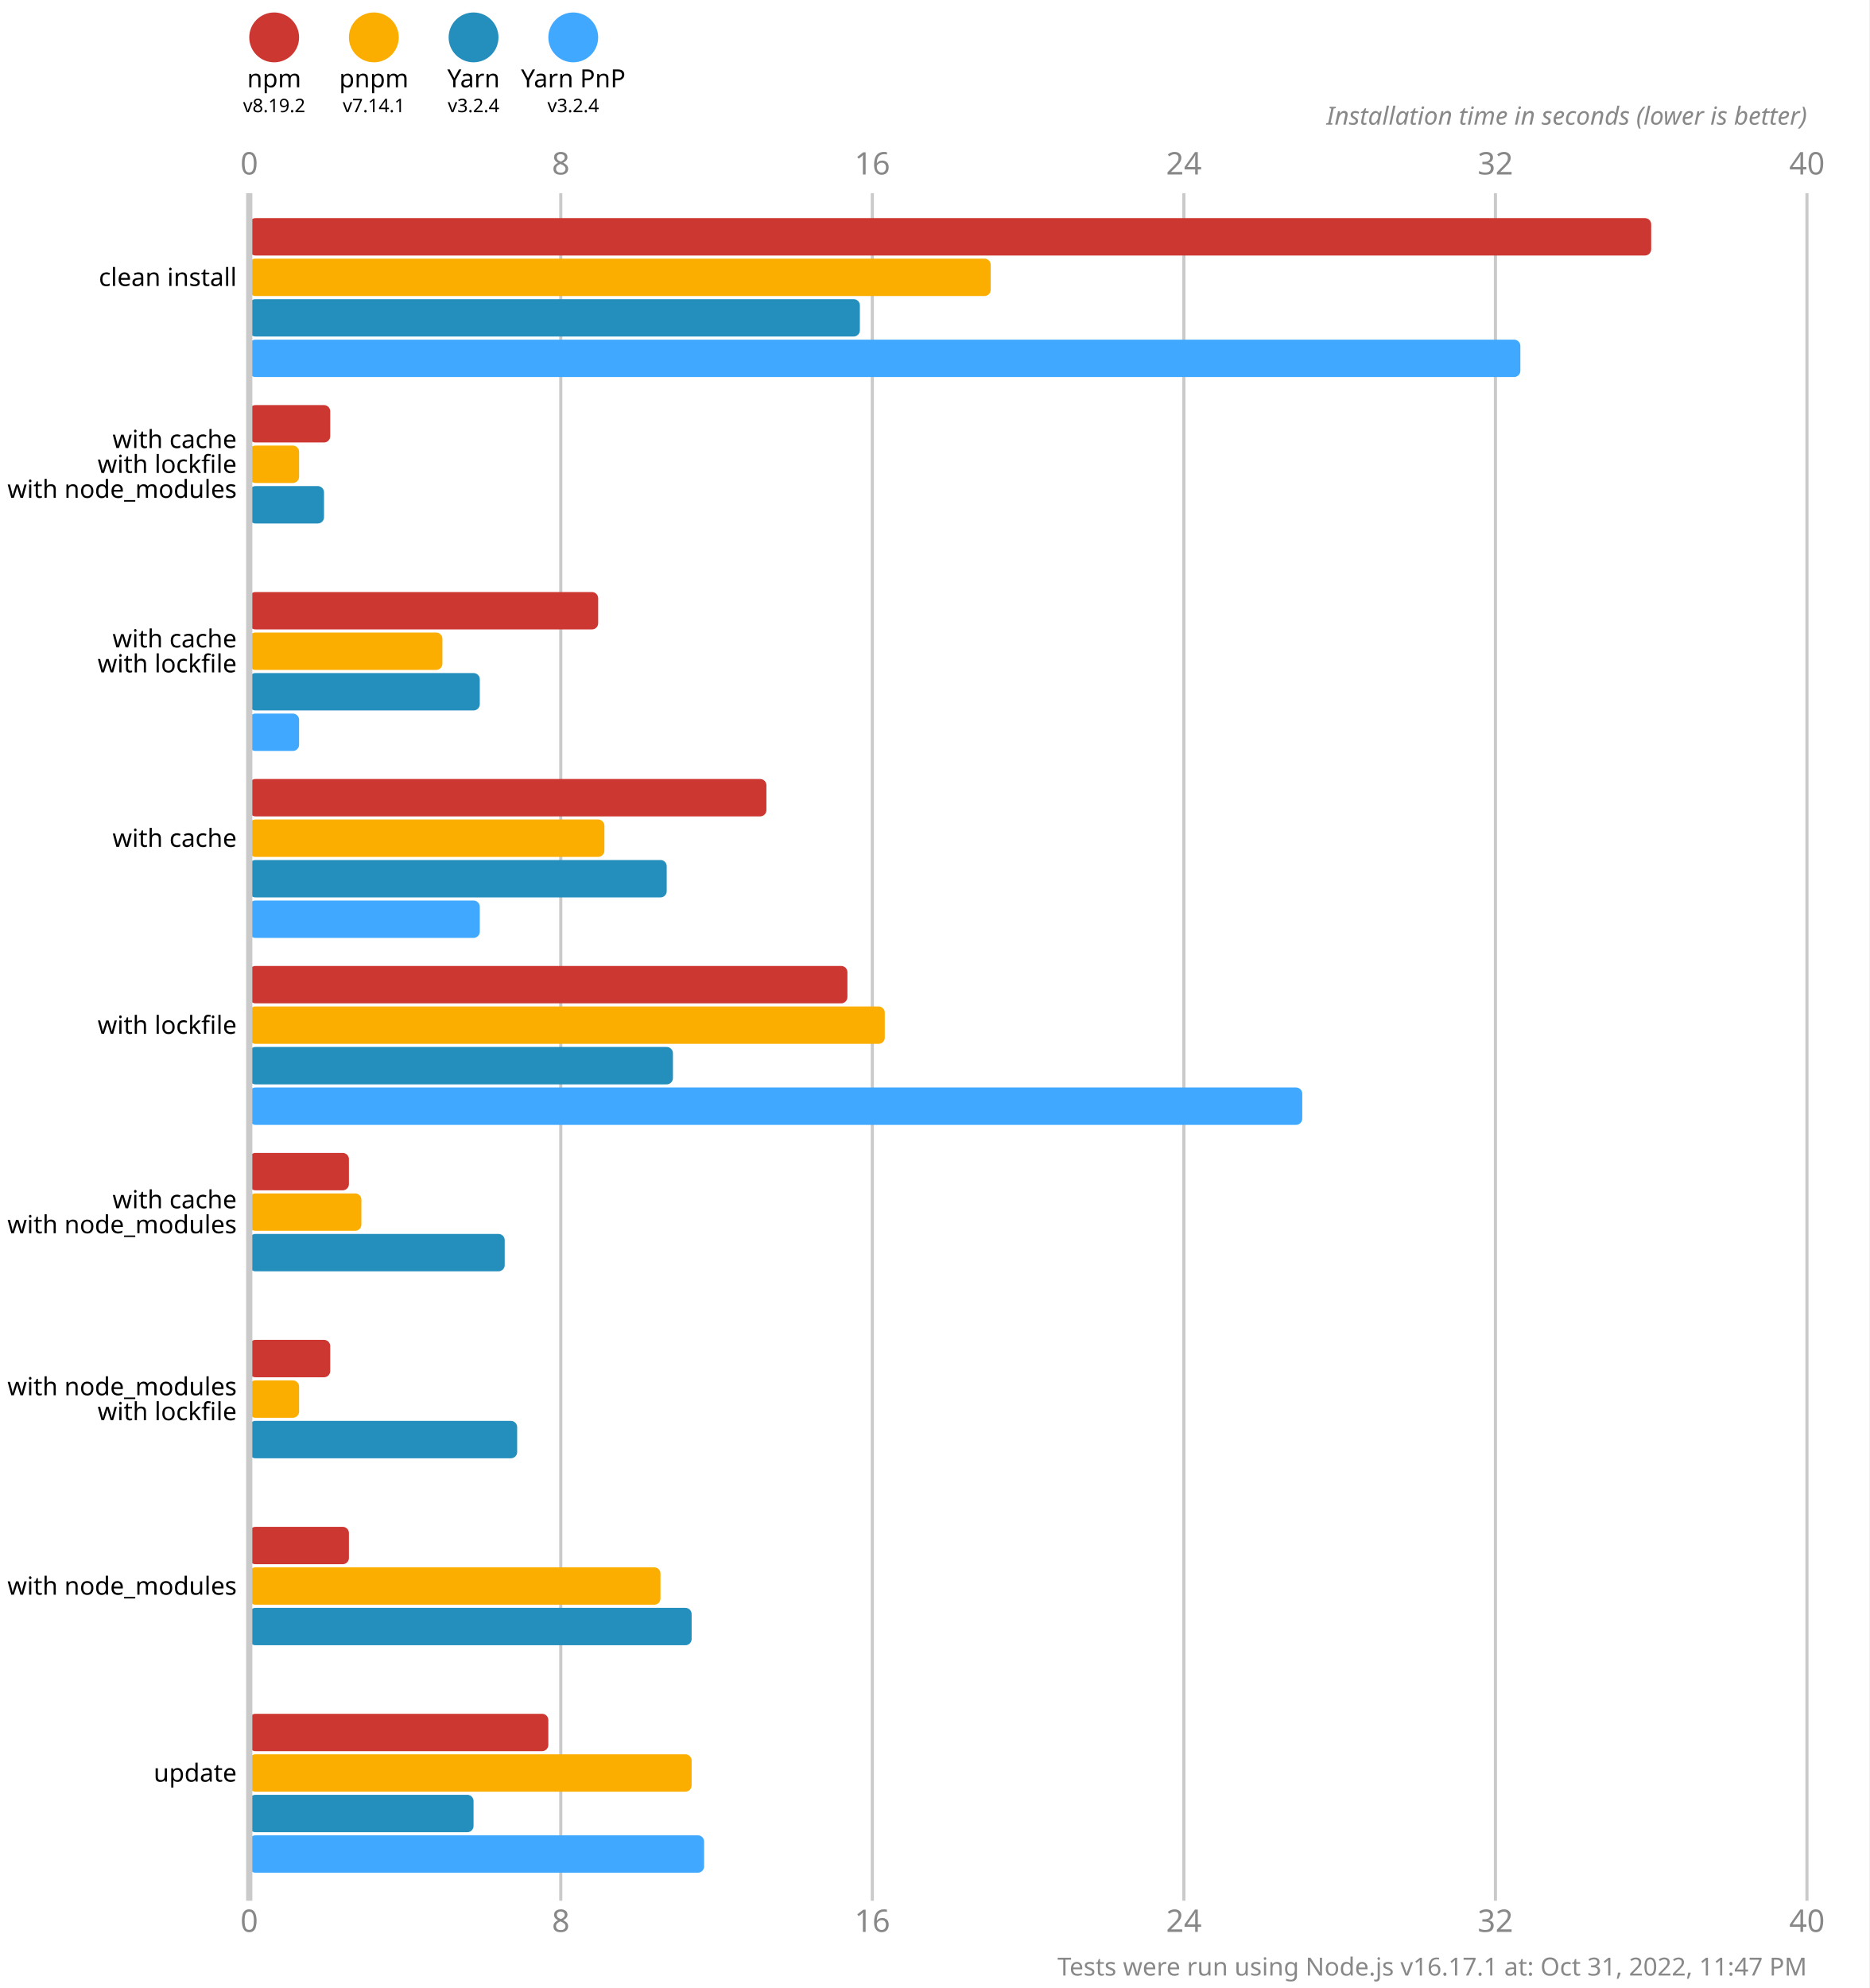
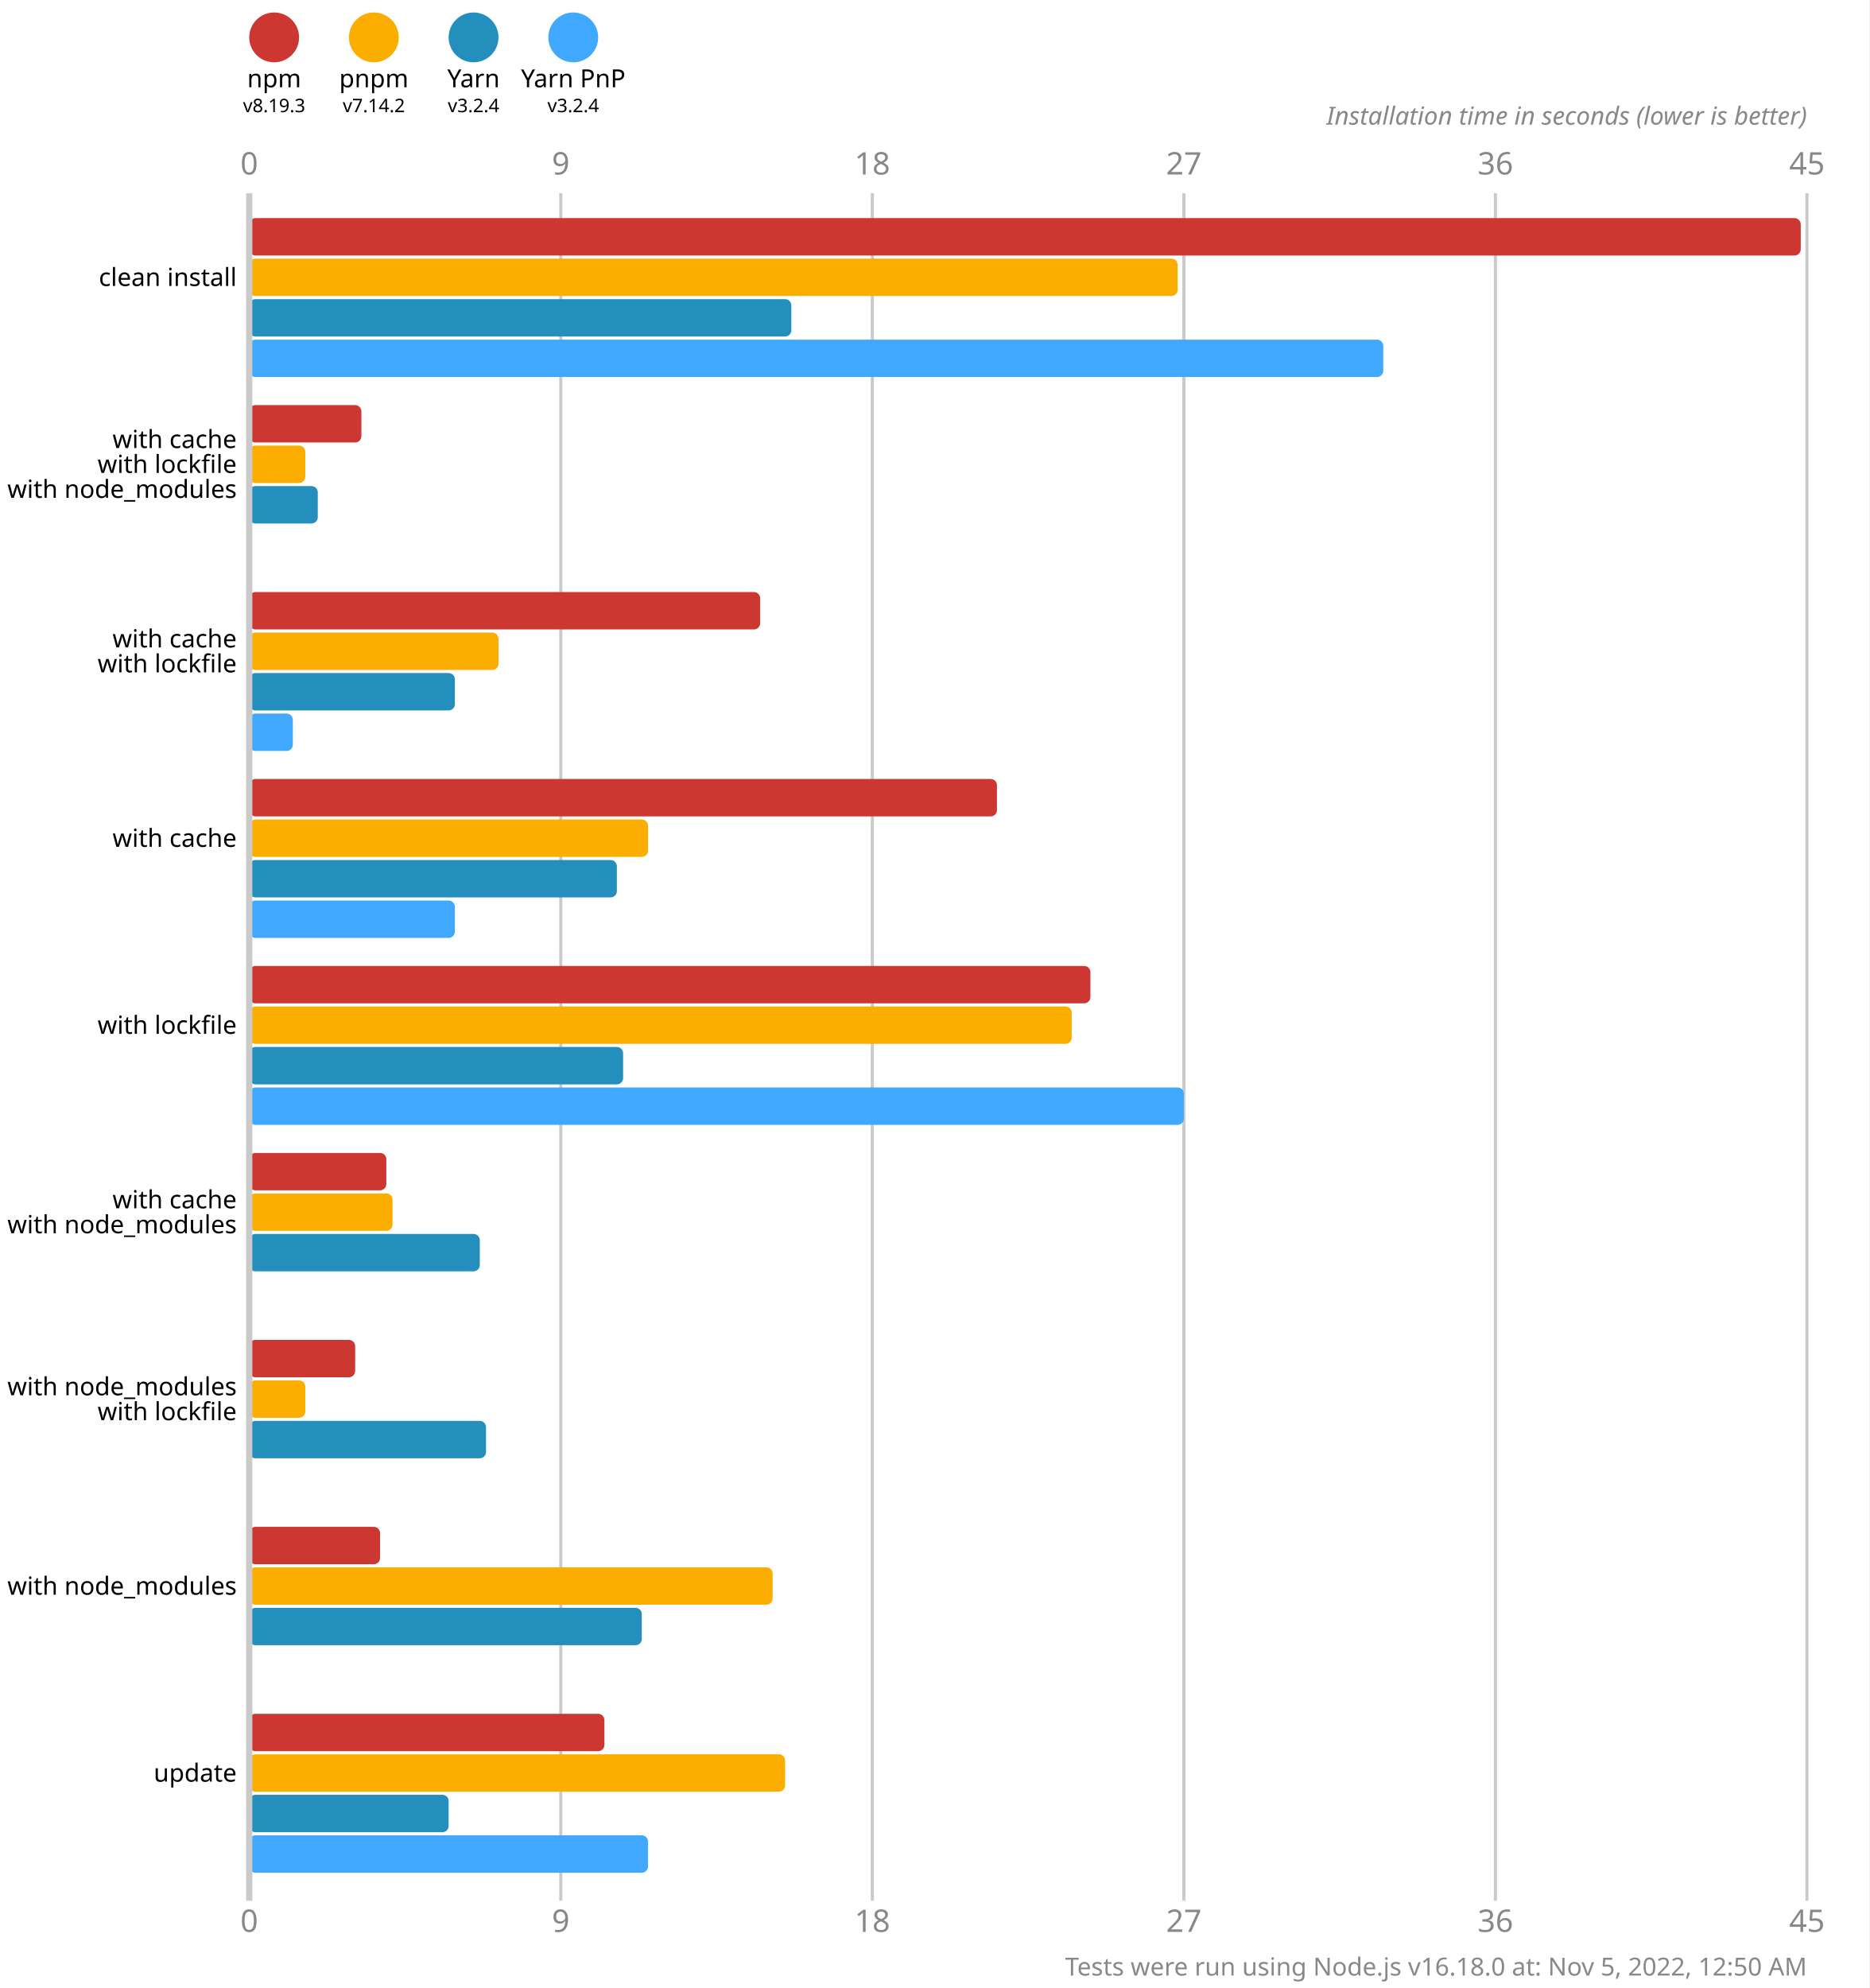
<svg xmlns="http://www.w3.org/2000/svg" version="1.1" viewBox="0 0 300 319">
  <style>
    .font { font-family: sans-serif; }
    .s3 { font-size: 3px; }
    .s4 { font-size: 4px; }
    .s5 { font-size: 5px; }
    .line { stroke: #cacaca; }
    .width { stroke-width: 0.5; }
    .text { fill: #888; }
  </style>
  <rect x="0" y="0" width="300" height="319" fill="#fff" />
  <circle cx="44" cy="6" r="4" fill="#cd3731" />
  <text x="44" y="14" class="font s4" text-anchor="middle">npm</text>
-   <text x="44" y="18" class="font s3" text-anchor="middle">v8.19.2</text>
+   <text x="44" y="18" class="font s3" text-anchor="middle">v8.19.3</text>
  <circle cx="60" cy="6" r="4" fill="#fbae00" />
  <text x="60" y="14" class="font s4" text-anchor="middle">pnpm</text>
-   <text x="60" y="18" class="font s3" text-anchor="middle">v7.14.1</text>
+   <text x="60" y="18" class="font s3" text-anchor="middle">v7.14.2</text>
  <circle cx="76" cy="6" r="4" fill="#248ebd" />
  <text x="76" y="14" class="font s4" text-anchor="middle">Yarn</text>
  <text x="76" y="18" class="font s3" text-anchor="middle">v3.2.4</text>
  <circle cx="92" cy="6" r="4" fill="#40a9ff" />
  <text x="92" y="14" class="font s4" text-anchor="middle">Yarn PnP</text>
  <text x="92" y="18" class="font s3" text-anchor="middle">v3.2.4</text>
  <text x="40" y="28" class="font s5 text" text-anchor="middle">0</text>
  <text x="40" y="310" class="font s5 text" text-anchor="middle">0</text>
  <line x1="90" y1="31" x2="90" y2="305" class="line width" />
-   <text x="90" y="28" class="font s5 text" text-anchor="middle">8</text>
-   <text x="90" y="310" class="font s5 text" text-anchor="middle">8</text>
+   <text x="90" y="28" class="font s5 text" text-anchor="middle">9</text>
+   <text x="90" y="310" class="font s5 text" text-anchor="middle">9</text>
  <line x1="140" y1="31" x2="140" y2="305" class="line width" />
-   <text x="140" y="28" class="font s5 text" text-anchor="middle">16</text>
-   <text x="140" y="310" class="font s5 text" text-anchor="middle">16</text>
+   <text x="140" y="28" class="font s5 text" text-anchor="middle">18</text>
+   <text x="140" y="310" class="font s5 text" text-anchor="middle">18</text>
  <line x1="190" y1="31" x2="190" y2="305" class="line width" />
-   <text x="190" y="28" class="font s5 text" text-anchor="middle">24</text>
-   <text x="190" y="310" class="font s5 text" text-anchor="middle">24</text>
+   <text x="190" y="28" class="font s5 text" text-anchor="middle">27</text>
+   <text x="190" y="310" class="font s5 text" text-anchor="middle">27</text>
  <line x1="240" y1="31" x2="240" y2="305" class="line width" />
-   <text x="240" y="28" class="font s5 text" text-anchor="middle">32</text>
-   <text x="240" y="310" class="font s5 text" text-anchor="middle">32</text>
+   <text x="240" y="28" class="font s5 text" text-anchor="middle">36</text>
+   <text x="240" y="310" class="font s5 text" text-anchor="middle">36</text>
  <line x1="290" y1="31" x2="290" y2="305" class="line width" />
-   <text x="290" y="28" class="font s5 text" text-anchor="middle">40</text>
-   <text x="290" y="310" class="font s5 text" text-anchor="middle">40</text>
+   <text x="290" y="28" class="font s5 text" text-anchor="middle">45</text>
+   <text x="290" y="310" class="font s5 text" text-anchor="middle">45</text>
  <text x="290" y="20" class="font s4 text" font-style="italic" text-anchor="end">Installation time in seconds (lower is better)</text>
-   <rect x="40" y="35" width="225" height="6" fill="#cd3731" rx="1" ry="1" />
-   <rect x="40" y="41.5" width="119" height="6" fill="#fbae00" rx="1" ry="1" />
-   <rect x="40" y="48" width="98" height="6" fill="#248ebd" rx="1" ry="1" />
-   <rect x="40" y="54.5" width="204" height="6" fill="#40a9ff" rx="1" ry="1" />
-   <rect x="40" y="65" width="13" height="6" fill="#cd3731" rx="1" ry="1" />
-   <rect x="40" y="71.5" width="8" height="6" fill="#fbae00" rx="1" ry="1" />
-   <rect x="40" y="78" width="12" height="6" fill="#248ebd" rx="1" ry="1" />
+   <rect x="40" y="35" width="249" height="6" fill="#cd3731" rx="1" ry="1" />
+   <rect x="40" y="41.5" width="149" height="6" fill="#fbae00" rx="1" ry="1" />
+   <rect x="40" y="48" width="87" height="6" fill="#248ebd" rx="1" ry="1" />
+   <rect x="40" y="54.5" width="182" height="6" fill="#40a9ff" rx="1" ry="1" />
+   <rect x="40" y="65" width="18" height="6" fill="#cd3731" rx="1" ry="1" />
+   <rect x="40" y="71.5" width="9" height="6" fill="#fbae00" rx="1" ry="1" />
+   <rect x="40" y="78" width="11" height="6" fill="#248ebd" rx="1" ry="1" />
  <rect x="40" y="84.5" width="0" height="6" fill="#40a9ff" rx="1" ry="1" />
-   <rect x="40" y="95" width="56" height="6" fill="#cd3731" rx="1" ry="1" />
-   <rect x="40" y="101.5" width="31" height="6" fill="#fbae00" rx="1" ry="1" />
-   <rect x="40" y="108" width="37" height="6" fill="#248ebd" rx="1" ry="1" />
-   <rect x="40" y="114.5" width="8" height="6" fill="#40a9ff" rx="1" ry="1" />
-   <rect x="40" y="125" width="83" height="6" fill="#cd3731" rx="1" ry="1" />
-   <rect x="40" y="131.5" width="57" height="6" fill="#fbae00" rx="1" ry="1" />
-   <rect x="40" y="138" width="67" height="6" fill="#248ebd" rx="1" ry="1" />
-   <rect x="40" y="144.5" width="37" height="6" fill="#40a9ff" rx="1" ry="1" />
-   <rect x="40" y="155" width="96" height="6" fill="#cd3731" rx="1" ry="1" />
-   <rect x="40" y="161.5" width="102" height="6" fill="#fbae00" rx="1" ry="1" />
-   <rect x="40" y="168" width="68" height="6" fill="#248ebd" rx="1" ry="1" />
-   <rect x="40" y="174.5" width="169" height="6" fill="#40a9ff" rx="1" ry="1" />
-   <rect x="40" y="185" width="16" height="6" fill="#cd3731" rx="1" ry="1" />
-   <rect x="40" y="191.5" width="18" height="6" fill="#fbae00" rx="1" ry="1" />
-   <rect x="40" y="198" width="41" height="6" fill="#248ebd" rx="1" ry="1" />
+   <rect x="40" y="95" width="82" height="6" fill="#cd3731" rx="1" ry="1" />
+   <rect x="40" y="101.5" width="40" height="6" fill="#fbae00" rx="1" ry="1" />
+   <rect x="40" y="108" width="33" height="6" fill="#248ebd" rx="1" ry="1" />
+   <rect x="40" y="114.5" width="7" height="6" fill="#40a9ff" rx="1" ry="1" />
+   <rect x="40" y="125" width="120" height="6" fill="#cd3731" rx="1" ry="1" />
+   <rect x="40" y="131.5" width="64" height="6" fill="#fbae00" rx="1" ry="1" />
+   <rect x="40" y="138" width="59" height="6" fill="#248ebd" rx="1" ry="1" />
+   <rect x="40" y="144.5" width="33" height="6" fill="#40a9ff" rx="1" ry="1" />
+   <rect x="40" y="155" width="135" height="6" fill="#cd3731" rx="1" ry="1" />
+   <rect x="40" y="161.5" width="132" height="6" fill="#fbae00" rx="1" ry="1" />
+   <rect x="40" y="168" width="60" height="6" fill="#248ebd" rx="1" ry="1" />
+   <rect x="40" y="174.5" width="150" height="6" fill="#40a9ff" rx="1" ry="1" />
+   <rect x="40" y="185" width="22" height="6" fill="#cd3731" rx="1" ry="1" />
+   <rect x="40" y="191.5" width="23" height="6" fill="#fbae00" rx="1" ry="1" />
+   <rect x="40" y="198" width="37" height="6" fill="#248ebd" rx="1" ry="1" />
  <rect x="40" y="204.5" width="0" height="6" fill="#40a9ff" rx="1" ry="1" />
-   <rect x="40" y="215" width="13" height="6" fill="#cd3731" rx="1" ry="1" />
-   <rect x="40" y="221.5" width="8" height="6" fill="#fbae00" rx="1" ry="1" />
-   <rect x="40" y="228" width="43" height="6" fill="#248ebd" rx="1" ry="1" />
+   <rect x="40" y="215" width="17" height="6" fill="#cd3731" rx="1" ry="1" />
+   <rect x="40" y="221.5" width="9" height="6" fill="#fbae00" rx="1" ry="1" />
+   <rect x="40" y="228" width="38" height="6" fill="#248ebd" rx="1" ry="1" />
  <rect x="40" y="234.5" width="0" height="6" fill="#40a9ff" rx="1" ry="1" />
-   <rect x="40" y="245" width="16" height="6" fill="#cd3731" rx="1" ry="1" />
-   <rect x="40" y="251.5" width="66" height="6" fill="#fbae00" rx="1" ry="1" />
-   <rect x="40" y="258" width="71" height="6" fill="#248ebd" rx="1" ry="1" />
+   <rect x="40" y="245" width="21" height="6" fill="#cd3731" rx="1" ry="1" />
+   <rect x="40" y="251.5" width="84" height="6" fill="#fbae00" rx="1" ry="1" />
+   <rect x="40" y="258" width="63" height="6" fill="#248ebd" rx="1" ry="1" />
  <rect x="40" y="264.5" width="0" height="6" fill="#40a9ff" rx="1" ry="1" />
-   <rect x="40" y="275" width="48" height="6" fill="#cd3731" rx="1" ry="1" />
-   <rect x="40" y="281.5" width="71" height="6" fill="#fbae00" rx="1" ry="1" />
-   <rect x="40" y="288" width="36" height="6" fill="#248ebd" rx="1" ry="1" />
-   <rect x="40" y="294.5" width="73" height="6" fill="#40a9ff" rx="1" ry="1" />
+   <rect x="40" y="275" width="57" height="6" fill="#cd3731" rx="1" ry="1" />
+   <rect x="40" y="281.5" width="86" height="6" fill="#fbae00" rx="1" ry="1" />
+   <rect x="40" y="288" width="32" height="6" fill="#248ebd" rx="1" ry="1" />
+   <rect x="40" y="294.5" width="64" height="6" fill="#40a9ff" rx="1" ry="1" />
  <line x1="40" y1="31" x2="40" y2="305" class="line" />
  <text x="38" y="44.5" class="font s4" dominant-baseline="middle" text-anchor="end">clean install</text>
  <text x="38" y="70.5" class="font s4" dominant-baseline="middle" text-anchor="end">with cache</text>
  <text x="38" y="74.5" class="font s4" dominant-baseline="middle" text-anchor="end">with lockfile</text>
  <text x="38" y="78.5" class="font s4" dominant-baseline="middle" text-anchor="end">with node_modules</text>
  <text x="38" y="102.5" class="font s4" dominant-baseline="middle" text-anchor="end">with cache</text>
  <text x="38" y="106.5" class="font s4" dominant-baseline="middle" text-anchor="end">with lockfile</text>
  <text x="38" y="134.5" class="font s4" dominant-baseline="middle" text-anchor="end">with cache</text>
  <text x="38" y="164.5" class="font s4" dominant-baseline="middle" text-anchor="end">with lockfile</text>
  <text x="38" y="192.5" class="font s4" dominant-baseline="middle" text-anchor="end">with cache</text>
  <text x="38" y="196.5" class="font s4" dominant-baseline="middle" text-anchor="end">with node_modules</text>
  <text x="38" y="222.5" class="font s4" dominant-baseline="middle" text-anchor="end">with node_modules</text>
  <text x="38" y="226.5" class="font s4" dominant-baseline="middle" text-anchor="end">with lockfile</text>
  <text x="38" y="254.5" class="font s4" dominant-baseline="middle" text-anchor="end">with node_modules</text>
  <text x="38" y="284.5" class="font s4" dominant-baseline="middle" text-anchor="end">update</text>
-   <text x="290" y="317" class="font s4 text" text-anchor="end">Tests were run using Node.js v16.17.1 at: Oct 31, 2022, 11:47 PM</text>
+   <text x="290" y="317" class="font s4 text" text-anchor="end">Tests were run using Node.js v16.18.0 at: Nov 5, 2022, 12:50 AM</text>
</svg>
